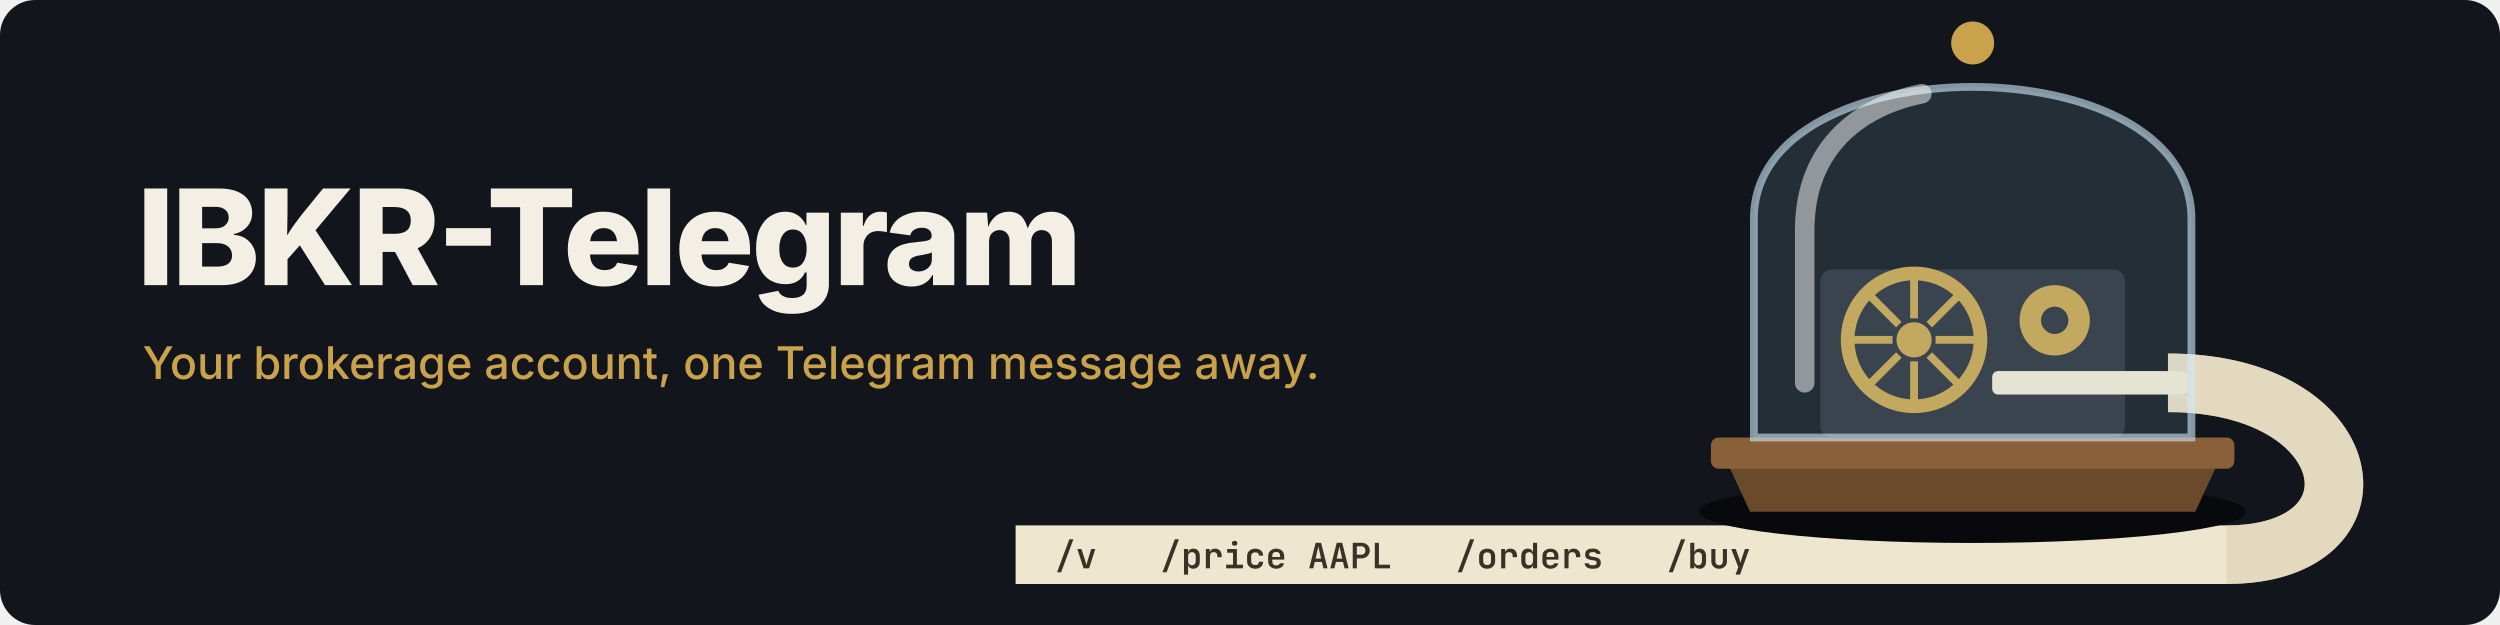
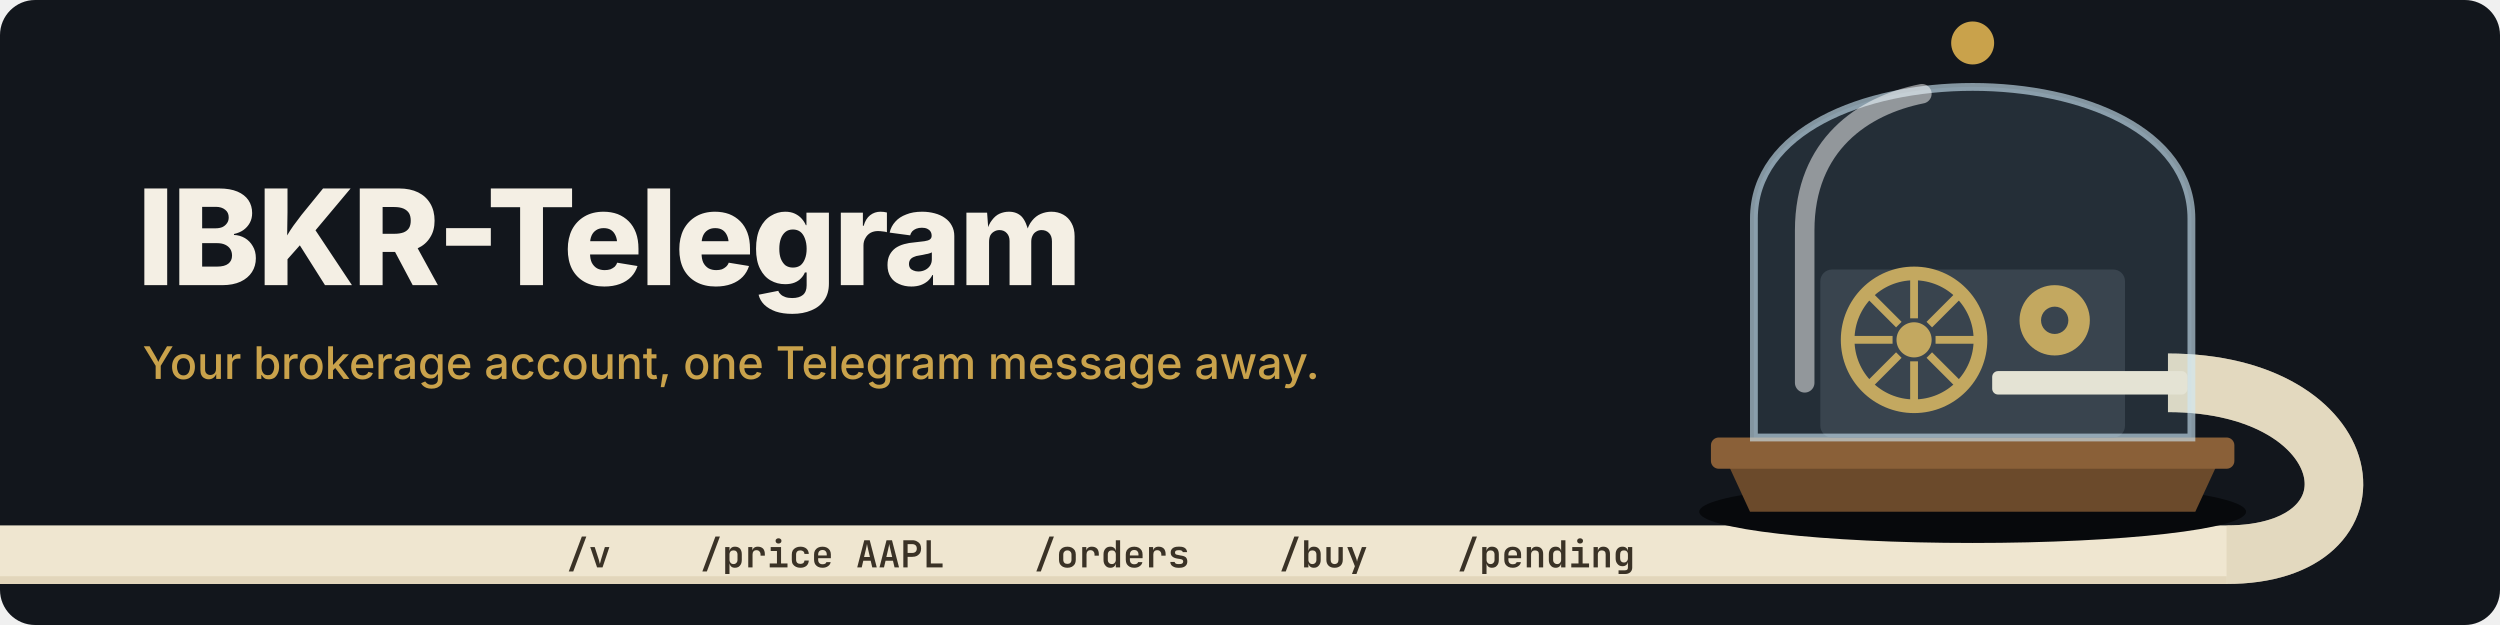
<svg xmlns="http://www.w3.org/2000/svg" viewBox="0 0 1280 320" width="1280" height="320" role="img" aria-label="IBKR-Telegram">
  <defs>
+     <path id="ga" d="M1.2 2.1l6.7-17.9l2.3 0l-6.7 17.9z" />
+     <path id="gb" d="M4.3 0l-3.5-10.4l2.3 0l2.1 6.5q.1 .6 .3 1.2q.2 .6 .2 .9q.1-.3 .3-.9q.1-.6 .3-1.2l2-6.5l2.3 0l-3.5 10.4z" />
+     <path id="gc" d="" />
+     <path id="gd" d="M1.5 3.4l0-13.8l2.2 0l0 1.9l.5 0l-.5 .6q0-1.3 .8-2q.7-.7 2-.7q1.6 0 2.6 1q.9 1.1 .9 2.9l0 2.9q0 1.2-.4 2.1q-.5 .9-1.2 1.4q-.8 .5-1.9 .5q-1.3 0-2-.7q-.8-.8-.8-2l.5 .5l-.5 0l0 2.5l0 2.9zm4.3-5.1q.9 0 1.4-.6q.6-.5 .6-1.6l0-2.7q0-1-.6-1.6q-.5-.5-1.4-.5q-1 0-1.5 .5q-.6 .6-.6 1.6l0 2.7q0 1 .6 1.6q.5 .6 1.5 .6z" />
+     <path id="ge" d="M1.9 0l0-10.4l2.1 0l0 1.9l.5 0l-.7 1.3q0-1.7 .8-2.6q.8-.8 2.2-.8q1.7 0 2.7 1q.9 1 .9 2.9l0 .7l-2.2 0l0-.6q0-1-.6-1.6q-.5-.6-1.5-.6q-1 0-1.5 .6q-.5 .6-.5 1.6l0 6.6z" />
+     <path id="gf" d="M1.5 0l0-2l3.7 0l0-6.4l-3.2 0l0-2l5.3 0l0 8.4l3.3 0l0 2zm4.5-12.2q-.7 0-1.1-.4q-.4-.3-.4-1q0-.6 .4-.9q.4-.4 1.1-.4q.7 0 1.1 .4q.4 .3 .4 .9q0 .7-.4 1q-.4 .4-1.1 .4z" />
+     <path id="gg" d="M5.8 .2q-1.3 0-2.3-.5q-1-.5-1.6-1.4q-.5-.9-.5-2.2l0-2.7q0-1.2 .5-2.1q.6-.9 1.6-1.4q1-.5 2.3-.5q1.9 0 3.1 1q1.1 1 1.2 2.7l-2.2 0q-.1-.9-.6-1.3q-.6-.5-1.5-.5q-1 0-1.6 .5q-.6 .6-.6 1.6l0 2.7q0 1 .6 1.6q.6 .5 1.6 .5q.9 0 1.5-.4q.5-.5 .6-1.3l2.2 0q-.1 1.7-1.2 2.7q-1.2 1-3.1 1z" />
+     <path id="gh" d="M5.7 .2q-1.3 0-2.3-.5q-.9-.5-1.5-1.4q-.5-1-.5-2.2l0-2.7q0-1.2 .5-2.1q.6-.9 1.5-1.4q1-.5 2.3-.5q1.3 0 2.3 .5q.9 .5 1.5 1.4q.5 .9 .5 2.1l0 1.9l-6.5 0l0 .8q0 1.1 .6 1.7q.6 .6 1.6 .6q.9 0 1.4-.3q.5-.3 .6-.8l2.2 0q-.2 1.3-1.4 2.1q-1.1 .8-2.8 .8zm2.2-6.2l0-.6q0-1.1-.6-1.7q-.5-.6-1.6-.6q-1 0-1.6 .6q-.6 .6-.6 1.7l0 .5l4.5 0z" />
+     <path id="gi" d="M.7 0l3.6-13.9l2.8 0l3.6 13.9l-2.3 0l-.8-3.4l-3.8 0l-.8 3.4zm3.5-5.3l3 0l-.9-3.8q-.2-1-.4-1.8q-.1-.8-.2-1.1q-.1 .3-.2 1.1q-.2 .8-.4 1.8z" />
+     <path id="gj" d="M1.5 0l0-13.9l4.6 0q1.4 0 2.4 .6q1 .5 1.6 1.4q.5 1 .5 2.3q0 1.2-.5 2.2q-.6 .9-1.6 1.5q-1 .5-2.4 .5l-2.4 0l0 5.4zm2.2-7.4l2.4 0q1 0 1.7-.6q.6-.6 .6-1.6q0-1.1-.6-1.7q-.7-.6-1.7-.6l-2.4 0z" />
+     <path id="gk" d="M2 0l0-13.9l2.2 0l0 11.9l6 0l0 2z" />
+     <path id="gl" d="M5.7 .2q-1.3 0-2.3-.5q-.9-.5-1.5-1.4q-.5-1-.5-2.2l0-2.6q0-1.3 .5-2.2q.6-.9 1.5-1.4q1-.5 2.3-.5q1.3 0 2.3 .5q.9 .5 1.5 1.4q.5 .9 .5 2.1l0 2.7q0 1.2-.5 2.2q-.6 .9-1.5 1.4q-1 .5-2.3 .5zm0-2q1 0 1.5-.5q.6-.6 .6-1.6l0-2.6q0-1.1-.6-1.6q-.5-.6-1.5-.6q-1 0-1.5 .6q-.6 .5-.6 1.6l0 2.6q0 1 .6 1.6q.5 .5 1.5 .5z" />
+     <path id="gm" d="M4.9 .2q-1.6 0-2.5-1.1q-1-1.1-1-2.9l0-2.9q0-1.8 1-2.9q.9-1 2.5-1q1.3 0 2 .7q.8 .7 .8 2l-.5-.6l.5 0l0-2.4l0-3l2.2 0l0 13.9l-2.2 0l0-2l-.5 0l.5-.5q0 1.3-.8 2q-.7 .7-2 .7zm.8-1.9q.9 0 1.4-.6q.6-.6 .6-1.6l0-2.7q0-1-.6-1.6q-.5-.5-1.4-.5q-1 0-1.5 .5q-.6 .6-.6 1.6l0 2.7q0 1.1 .6 1.6q.5 .6 1.5 .6z" />
+     <path id="gn" d="M5.3 .2q-1.1 0-2-.4q-.9-.4-1.4-1q-.5-.7-.5-1.6l2.2 0q.1 .5 .5 .8q.5 .3 1.2 .3l.8 0q.9 0 1.4-.3q.5-.4 .5-1q0-.6-.4-.9q-.5-.3-1.3-.4l-1.3-.2q-1.7-.3-2.5-1q-.9-.7-.9-2.1q0-1.4 1-2.2q1-.8 2.9-.8l.7 0q1.7 0 2.7 .7q1 .8 1.1 2.1l-2.2 0q-.1-.4-.5-.7q-.4-.3-1.1-.3l-.7 0q-.9 0-1.3 .3q-.4 .3-.4 .9q0 .6 .4 .9q.3 .2 1 .3l1.4 .3q1.8 .2 2.7 .9q.8 .8 .8 2.2q0 1.5-1 2.3q-1 .9-3 .9z" />
+     <path id="go" d="M6.5 .2q-1.3 0-2-.7q-.8-.7-.8-2l.5 .5l-.5 0l0 2l-2.2 0l0-13.9l2.2 0l0 3l0 2.4l.5 0l-.5 .6q0-1.3 .8-2q.7-.7 2-.7q1.6 0 2.5 1q1 1.1 1 2.9l0 2.9q0 1.8-1 2.9q-.9 1.1-2.5 1.1zm-.8-1.9q1 0 1.5-.6q.6-.5 .6-1.6l0-2.7q0-1-.6-1.6q-.5-.5-1.5-.5q-.9 0-1.4 .5q-.6 .6-.6 1.6l0 2.7q0 1 .6 1.6q.5 .6 1.4 .6z" />
+     <path id="gp" d="M5.7 .2q-2 0-3.1-1.1q-1.1-1.1-1.1-3l0-6.5l2.2 0l0 6.5q0 1 .5 1.6q.6 .6 1.5 .6q.9 0 1.5-.6q.5-.6 .5-1.6l0-6.5l2.2 0l0 6.5q0 1.9-1.1 3q-1.2 1.1-3.1 1.1z" />
+     <path id="gq" d="M3.2 3.4l1.5-4l-3.9-9.8l2.4 0l2.1 5.6q.1 .4 .3 .9q.1 .6 .2 1q.1-.4 .2-1q.2-.5 .3-.9l2-5.6l2.3 0l-5.1 13.8z" />
+     <path id="gr" d="M1.5 0l0-10.4l2.2 0l0 1.9l.6 0l-.6 .6q0-1.3 .8-2q.7-.7 2-.7q1.6 0 2.5 1q.9 1 .9 2.7l0 6.9l-2.2 0l0-6.7q0-1-.5-1.5q-.6-.5-1.5-.5q-.9 0-1.4 .5q-.6 .6-.6 1.6l0 6.6z" />
+     <path id="gs" d="M2.9 3.4l0-1.9l3.2 0q.8 0 1.2-.3q.4-.4 .4-1.1l0-1l0-1.9l-.5 0l.5-.5q0 1.3-.8 2q-.7 .7-2 .7q-1.6 0-2.5-1.1q-1-1.1-1-2.9l0-2.1q0-1.8 1-2.9q.9-1 2.5-1q1.3 0 2 .7q.8 .7 .8 1.9l-.5-.5l.5 0l0-1.9l2.2 0l0 10.5q0 1.5-1 2.4q-1 .9-2.8 .9zm2.8-5.9q.9 0 1.4-.6q.6-.6 .6-1.6l0-1.9q0-1-.6-1.6q-.5-.5-1.4-.5q-1 0-1.5 .5q-.5 .6-.5 1.6l0 1.9q0 1 .5 1.6q.5 .6 1.5 .6z" />
    <clipPath id="c">
      <rect width="1280" height="320" rx="18" />
    </clipPath>
  </defs>
  <g clip-path="url(#c)">
    <rect width="1280" height="320" fill="#12161C" />
-     <path d="M1110 196C1210 196 1224 284 1140 284H520" stroke="#EFE6D0" stroke-width="30" fill="none" />
+     <path d="M1110 196C1210 196 1224 284 1140 284H-20" stroke="#EFE6D0" stroke-width="30" fill="none" />
+     <path d="M1140 297H-20" stroke="#D9CCAE" stroke-width="4" stroke-opacity=".6" />
    <path d="M1110 196C1210 196 1224 284 1140 284" stroke="#D9CCAE" stroke-width="30" fill="none" stroke-opacity=".5" />
-     <path fill="#3A3226" d="M541.2 293l6.3-16.9h2.1l-6.3 16.9zm13.6-2l-3.2-9.9h2.1l2 6.2q.2.5.3 1.1q.2.6.2.9q.1-.3.3-.9q.1-.6.3-1.1l1.9-6.2h2.1l-3.2 9.9zm40.4 2l6.3-16.9h2.1l-6.3 16.9zm11 1.2v-13.1h2.1v1.9h.5l-.5.5q0-1.2.7-1.9q.8-.7 2-.7q1.5 0 2.4 1q.9 1 .9 2.8v2.7q0 1.2-.4 2q-.4.9-1.2 1.3q-.7.5-1.7.5q-1.2 0-2-.7q-.7-.7-.7-1.9l.5.5h-.5v2.3v2.8zm4.1-4.8q.9 0 1.4-.6q.5-.5.5-1.5v-2.5q0-1-.5-1.5q-.5-.6-1.4-.6q-.9 0-1.4.6q-.6.5-.6 1.5v2.5q0 1 .6 1.5q.5.6 1.4.6zm7.1 1.6v-9.9h2v1.9h.5l-.7 1.2q0-1.6.8-2.5q.7-.8 2.1-.8q1.6 0 2.5 1q.9 1 .9 2.7v.7h-2.2v-.5q0-1-.5-1.6q-.5-.5-1.4-.5q-.9 0-1.4.5q-.5.6-.5 1.6v6.2zm10.4 0v-1.9h3.5v-6.1h-3v-1.9h5v8h3.1v1.9zm4.3-11.6q-.6 0-1-.3q-.4-.4-.4-.9q0-.6.4-1q.4-.3 1-.3q.7 0 1.1.3q.3.4.3 1q0 .5-.3.9q-.4.3-1.1.3zm10.6 11.8q-1.3 0-2.2-.5q-.9-.5-1.5-1.3q-.5-.9-.5-2.1v-2.5q0-1.2.5-2.1q.6-.8 1.5-1.3q.9-.5 2.2-.5q1.8 0 2.9 1q1.1.9 1.1 2.6h-2.1q0-.9-.5-1.3q-.5-.4-1.4-.4q-1 0-1.5.5q-.6.5-.6 1.5v2.5q0 1 .6 1.5q.5.5 1.5.5q.9 0 1.4-.4q.5-.5.5-1.3h2.1q0 1.7-1.1 2.6q-1.1 1-2.9 1zm10.7 0q-1.2 0-2.1-.5q-1-.5-1.5-1.4q-.5-.8-.5-2v-2.5q0-1.2.5-2.1q.5-.8 1.5-1.3q.9-.5 2.1-.5q1.2 0 2.2.5q.9.5 1.4 1.3q.5.9.5 2.1v1.7h-6.1v.8q0 1.1.5 1.6q.5.6 1.5.6q.8 0 1.3-.3q.5-.3.6-.8h2.1q-.2 1.3-1.3 2q-1.1.8-2.7.8zm2-5.9v-.5q0-1.1-.5-1.7q-.5-.5-1.5-.5q-1 0-1.5.5q-.5.6-.5 1.7v.4h4.2zm14.9 5.7l3.3-13.1h2.8l3.3 13.1h-2.1l-.8-3.3h-3.6l-.8 3.3zm3.3-5h2.8l-.8-3.6q-.2-1-.4-1.7q-.1-.7-.2-1q-.1.3-.2 1q-.1.7-.4 1.6zm7.5 5l3.3-13.1h2.8l3.3 13.1h-2.1l-.8-3.3h-3.6l-.8 3.3zm3.3-5h2.8l-.8-3.6q-.2-1-.4-1.7q-.1-.7-.2-1q-.1.3-.2 1q-.1.7-.4 1.6zm8.2 5v-13.1h4.4q1.3 0 2.2.5q1 .5 1.5 1.3q.6.9.6 2.2q0 1.2-.6 2.1q-.5.9-1.5 1.4q-.9.5-2.2.5h-2.3v5.1zm2.1-7h2.3q1 0 1.5-.6q.6-.6.6-1.5q0-1-.6-1.6q-.5-.6-1.5-.6h-2.3zm9.2 7v-13.1h2.1v11.2h5.7v1.9zm42.5 2l6.3-16.9h2.1l-6.3 16.9zm15-1.8q-1.2 0-2.2-.5q-.9-.5-1.4-1.4q-.5-.8-.5-2v-2.5q0-1.2.5-2.1q.5-.8 1.4-1.3q1-.5 2.2-.5q1.3 0 2.2.5q.9.5 1.4 1.3q.5.9.5 2.1v2.5q0 1.2-.5 2q-.5.9-1.4 1.4q-.9.5-2.2.5zm0-1.9q.9 0 1.5-.5q.5-.5.5-1.5v-2.5q0-1-.5-1.5q-.6-.5-1.5-.5q-.9 0-1.4.5q-.6.5-.6 1.5v2.5q0 1 .6 1.5q.5.5 1.4.5zm7.2 1.7v-9.9h2v1.9h.5l-.7 1.2q0-1.6.8-2.5q.7-.8 2.1-.8q1.6 0 2.5 1q.9 1 .9 2.7v.7h-2.2v-.5q0-1-.5-1.6q-.5-.5-1.4-.5q-.9 0-1.4.5q-.5.6-.5 1.6v6.2zm13.6.2q-1.5 0-2.4-1q-.9-1-.9-2.8v-2.7q0-1.7.9-2.8q.9-1 2.4-1q1.2 0 2 .7q.7.7.7 1.9l-.5-.5h.5v-2.3v-2.8h2.1v13.1h-2.1v-1.9h-.5l.5-.5q0 1.2-.7 1.9q-.8.7-2 .7zm.8-1.8q.8 0 1.3-.6q.6-.5.6-1.5v-2.5q0-1-.6-1.5q-.5-.6-1.3-.6q-1 0-1.5.6q-.5.5-.5 1.5v2.5q0 1 .5 1.5q.5.6 1.5.6zm10.8 1.8q-1.2 0-2.1-.5q-1-.5-1.5-1.4q-.5-.8-.5-2v-2.5q0-1.2.5-2.1q.5-.8 1.5-1.3q.9-.5 2.1-.5q1.2 0 2.2.5q.9.5 1.4 1.3q.5.9.5 2.1v1.7h-6.1v.8q0 1.1.5 1.6q.5.6 1.5.6q.8 0 1.3-.3q.5-.3.6-.8h2.1q-.2 1.3-1.3 2q-1.1.8-2.7.8zm2-5.9v-.5q0-1.1-.5-1.7q-.5-.5-1.5-.5q-1 0-1.5.5q-.5.6-.5 1.7v.4h4.2zm5.2 5.7v-9.9h2v1.9h.5l-.7 1.2q0-1.6.8-2.5q.7-.8 2.1-.8q1.6 0 2.5 1q.9 1 .9 2.7v.7h-2.2v-.5q0-1-.5-1.6q-.5-.5-1.4-.5q-.9 0-1.4.5q-.5.6-.5 1.6v6.2zm14 .2q-1.1 0-1.9-.4q-.8-.3-1.3-1q-.4-.6-.5-1.4h2.1q.1.5.5.7q.4.3 1.1.3h.8q.9 0 1.3-.3q.4-.3.4-.9q0-.6-.3-.9q-.4-.3-1.2-.4l-1.3-.2q-1.6-.2-2.4-.9q-.7-.7-.7-2q0-1.3.9-2.1q.9-.8 2.7-.8h.7q1.5 0 2.5.8q1 .7 1.1 1.9h-2.1q-.1-.4-.5-.7q-.4-.2-1-.2h-.7q-.8 0-1.2.3q-.4.3-.4.8q0 .6.3.8q.4.3 1.1.4l1.3.2q1.7.2 2.5.9q.8.7.8 2q0 1.5-.9 2.3q-1 .8-2.9.8zm39.4 1.8l6.3-16.9h2.1l-6.3 16.9zm15.8-1.8q-1.2 0-2-.7q-.7-.7-.7-1.9l.5.5h-.5v1.9h-2.1v-13.1h2.1v2.8v2.3h.5l-.5.5q0-1.2.7-1.9q.8-.7 2-.7q1.5 0 2.4 1q.9 1.1.9 2.8v2.7q0 1.8-.9 2.8q-.9 1-2.4 1zm-.8-1.8q1 0 1.5-.6q.5-.5.5-1.5v-2.5q0-1-.5-1.5q-.5-.6-1.5-.6q-.8 0-1.3.6q-.6.5-.6 1.5v2.5q0 1 .6 1.5q.5.6 1.3.6zm10.8 1.8q-1.8 0-2.9-1.1q-1.1-1-1.1-2.8v-6.2h2.1v6.2q0 1 .5 1.5q.5.6 1.4.6q.9 0 1.4-.6q.5-.5.5-1.5v-6.2h2.1v6.2q0 1.8-1.1 2.8q-1.1 1.1-2.9 1.1zm8.4 3l1.4-3.8l-3.6-9.3h2.3l1.9 5.3q.1.4.3 1q.1.5.2.8q.1-.3.2-.8q.2-.6.3-1l1.8-5.3h2.2l-4.7 13.1z" />
+     <g fill="#3A3226">
+       <use href="#ga" x="290" y="290.5" />
+       <use href="#gb" x="301.4" y="290.5" />
+       <use href="#ga" x="358.4" y="290.5" />
+       <use href="#gd" x="369.8" y="290.5" />
+       <use href="#ge" x="381.2" y="290.5" />
+       <use href="#gf" x="392.6" y="290.5" />
+       <use href="#gg" x="404" y="290.5" />
+       <use href="#gh" x="415.4" y="290.5" />
+       <use href="#gi" x="438.2" y="290.5" />
+       <use href="#gi" x="449.6" y="290.5" />
+       <use href="#gj" x="461" y="290.5" />
+       <use href="#gk" x="472.4" y="290.5" />
+       <use href="#ga" x="529.4" y="290.5" />
+       <use href="#gl" x="540.8" y="290.5" />
+       <use href="#ge" x="552.2" y="290.5" />
+       <use href="#gm" x="563.6" y="290.5" />
+       <use href="#gh" x="575" y="290.5" />
+       <use href="#ge" x="586.4" y="290.5" />
+       <use href="#gn" x="597.8" y="290.5" />
+       <use href="#ga" x="654.8" y="290.5" />
+       <use href="#go" x="666.2" y="290.5" />
+       <use href="#gp" x="677.6" y="290.5" />
+       <use href="#gq" x="689" y="290.5" />
+       <use href="#ga" x="746" y="290.5" />
+       <use href="#gd" x="757.4" y="290.5" />
+       <use href="#gh" x="768.8" y="290.5" />
+       <use href="#gr" x="780.2" y="290.5" />
+       <use href="#gm" x="791.6" y="290.5" />
+       <use href="#gf" x="803" y="290.5" />
+       <use href="#gr" x="814.4" y="290.5" />
+       <use href="#gs" x="825.8" y="290.5" />
+     </g>
    <ellipse cx="1010" cy="262" rx="140" ry="16" fill="#07090C" />
    <path d="M884 236H1136L1124 262H896Z" fill="#6B4A2B" />
    <rect x="876" y="224" width="268" height="16" rx="4" fill="#8A6038" />
    <rect x="932" y="138" width="156" height="86" rx="6" fill="#2A2F36" />
    <circle cx="980" cy="174" r="34" fill="none" stroke="#C9A24B" stroke-width="7" />
    <path d="M991 174L1014 174" stroke="#C9A24B" stroke-width="4" />
    <path d="M987.8 181.8L1004 198" stroke="#C9A24B" stroke-width="4" />
    <path d="M980 185L980 208" stroke="#C9A24B" stroke-width="4" />
    <path d="M972.2 181.8L956 198" stroke="#C9A24B" stroke-width="4" />
    <path d="M969 174L946 174" stroke="#C9A24B" stroke-width="4" />
    <path d="M972.2 166.2L956 150" stroke="#C9A24B" stroke-width="4" />
    <path d="M980 163L980 140" stroke="#C9A24B" stroke-width="4" />
    <path d="M987.8 166.2L1004 150" stroke="#C9A24B" stroke-width="4" />
    <circle cx="980" cy="174" r="9" fill="#C9A24B" />
    <circle cx="1052" cy="164" r="18" fill="#C9A24B" />
    <circle cx="1052" cy="164" r="7" fill="#2A2F36" />
    <rect x="1020" y="190" width="100" height="12" rx="3" fill="#EFE6D0" />
    <path d="M898 224V112C898 22 1122 22 1122 112V224Z" fill="#9FD3F0" fill-opacity=".13" stroke="#CFE9F8" stroke-opacity=".6" stroke-width="4" />
    <path d="M924 196V118C924 74 954 54 984 48" stroke="#fff" stroke-opacity=".5" stroke-width="10" fill="none" stroke-linecap="round" />
    <circle cx="1010" cy="22" r="11" fill="#C9A24B" />
    <path fill="#F4EFE4" d="M85.6 96.5v49.5h-11.7v-49.5zm6.2 49.5v-49.5h20.5q5.5 0 9.3 1.6q3.7 1.6 5.6 4.4q1.9 2.8 1.9 6.6q0 2.8-1.2 5q-1.2 2.2-3.3 3.7q-2 1.4-4.8 2v.5q3 .1 5.6 1.6q2.5 1.5 4 4.1q1.6 2.6 1.6 6.2q0 4-2 7.1q-2 3.1-5.8 4.9q-3.9 1.8-9.4 1.8zm11.7-9.5h7.6q3.9 0 5.8-1.5q1.9-1.5 1.9-4.1q0-2-.9-3.4q-.9-1.4-2.6-2.2q-1.7-.8-4-.8h-7.8zm0-19.6h6.8q2 0 3.5-.6q1.5-.7 2.4-2q.9-1.2.9-3q0-2.5-1.8-3.9q-1.8-1.5-4.8-1.5h-7zm40.8 19.1v-10.2q1.4-3 2.8-5.4q1.4-2.4 3.1-4.8q1.8-2.5 4.2-5.6l11-13.5h14.1l-20.8 24.8l-1-.4zm-8.8 10v-49.5h11.7v12.2l-.2 13.3l.2 5.8v18.2zm30.9 0l-13.4-21.2l7.4-8.6l19.8 29.8zm17.8 0v-49.5h20.2q5.6 0 9.7 2q4 2 6.2 5.7q2.2 3.7 2.2 8.8q0 5.1-2.3 8.6q-2.2 3.6-6.3 5.5q-4.1 1.9-9.8 1.9h-12.9v-9.3h10.8q2.7 0 4.6-.7q1.8-.7 2.8-2.2q.9-1.5.9-3.8q0-2.4-.9-3.9q-1-1.5-2.8-2.3q-1.9-.8-4.7-.8h-6v40zm27.1 0l-12-22.6h12.5l12.4 22.6zm40-29.2v9h-22.9v-9zm0-10.7v-9.6h41.6v9.6h-14.9v39.9h-11.7v-39.9zm58.1 40.6q-5.8 0-10-2.3q-4.2-2.3-6.5-6.6q-2.2-4.3-2.2-10.2q0-5.7 2.2-10.1q2.3-4.3 6.4-6.7q4.1-2.4 9.7-2.4q3.9 0 7.2 1.2q3.3 1.3 5.7 3.7q2.4 2.4 3.7 5.9q1.3 3.5 1.3 8.2v2.9h-32.1v-6.8h26.6l-5.4 1.6q0-2.6-.8-4.4q-.8-1.9-2.3-2.9q-1.5-1-3.8-1q-2.3 0-3.8 1q-1.6 1-2.4 2.8q-.8 1.8-.8 4.3v4.8q0 2.9.9 4.8q1 1.9 2.7 2.9q1.7.9 3.9.9q1.6 0 2.9-.4q1.2-.5 2.2-1.3q.9-.9 1.3-2.1l10.4 1.7q-1 3.2-3.2 5.5q-2.3 2.4-5.8 3.7q-3.5 1.3-8 1.3zm33.7-50.2v49.5h-11.6v-49.5zm23.4 50.2q-5.8 0-10-2.3q-4.2-2.3-6.5-6.6q-2.2-4.3-2.2-10.2q0-5.7 2.2-10.1q2.3-4.3 6.4-6.7q4.1-2.4 9.7-2.4q3.9 0 7.2 1.2q3.3 1.3 5.7 3.7q2.4 2.4 3.7 5.9q1.3 3.5 1.3 8.2v2.9h-32.1v-6.8h26.6l-5.4 1.6q0-2.6-.8-4.4q-.8-1.9-2.3-2.9q-1.5-1-3.8-1q-2.3 0-3.8 1q-1.6 1-2.4 2.8q-.8 1.8-.8 4.3v4.8q0 2.9.9 4.8q1 1.9 2.7 2.9q1.7.9 3.9.9q1.6 0 2.9-.4q1.2-.5 2.1-1.3q1-.9 1.4-2.1l10.4 1.7q-1 3.2-3.2 5.5q-2.3 2.4-5.8 3.7q-3.5 1.3-8 1.3zm39.2 14q-4.9 0-8.5-1.2q-3.6-1.3-5.9-3.5q-2.2-2.2-2.9-5.1l10.1-2q.3 1 1.2 1.8q.9.9 2.4 1.4q1.4.5 3.5.5q3.6 0 5.5-1.6q1.9-1.6 1.9-4.9v-6.6h-.9q-.7 1.7-2 3q-1.3 1.4-3.3 2.2q-2 .8-4.8.8q-4.1 0-7.4-1.9q-3.4-1.9-5.4-5.9q-2.1-4-2.1-10.3q0-6.5 2.1-10.7q2.1-4.2 5.5-6.2q3.4-2.1 7.3-2.1q2.9 0 5 1q2.1 1 3.5 2.6q1.4 1.6 2.1 3.3h.3v-6.4h11.5v36.3q0 5.1-2.4 8.5q-2.4 3.5-6.6 5.2q-4.2 1.8-9.7 1.8zm.3-23.7q2.2 0 3.8-1.1q1.5-1.2 2.3-3.3q.9-2.2.9-5.2q0-3-.9-5.3q-.8-2.2-2.3-3.4q-1.6-1.2-3.8-1.2q-2.3 0-3.8 1.2q-1.6 1.3-2.4 3.5q-.8 2.2-.8 5.2q0 3 .8 5.1q.9 2.2 2.4 3.4q1.6 1.1 3.8 1.1zm24.5 9v-37.1h11.3v6.7h.4q1-3.6 3.3-5.4q2.3-1.8 5.3-1.8q.9 0 1.7.1q.9.1 1.6.3v10.1q-.8-.3-2.1-.4q-1.4-.2-2.5-.2q-2.1 0-3.8.9q-1.7 1-2.6 2.7q-1 1.6-1 3.8v20.3zm36.1.7q-3.5 0-6.3-1.3q-2.8-1.2-4.3-3.6q-1.6-2.4-1.6-6.1q0-3.1 1.1-5.2q1.1-2.1 3-3.5q1.9-1.3 4.4-2q2.5-.7 5.3-.9q3.2-.3 5.1-.6q2-.3 2.8-.9q.9-.7.9-1.8v-.1q0-1.3-.6-2.2q-.6-.9-1.7-1.4q-1.1-.5-2.7-.5q-1.6 0-2.9.5q-1.2.5-2 1.3q-.8.9-1.1 2.1l-10.5-1.4q.7-3.2 2.9-5.6q2.1-2.4 5.6-3.7q3.4-1.4 8.1-1.4q3.4 0 6.4.8q3.1.8 5.3 2.4q2.3 1.6 3.5 3.9q1.3 2.3 1.3 5.3v25.2h-10.9v-5.2h-.3q-1 1.9-2.5 3.2q-1.6 1.3-3.6 2q-2.1.7-4.7.7zm3.6-7.7q1.9 0 3.5-.8q1.6-.8 2.5-2.2q.9-1.4.9-3.2v-3.6q-.5.3-1.2.5q-.8.3-1.7.4q-.9.2-1.8.4q-.9.1-1.7.3q-1.7.2-2.9.8q-1.2.5-1.8 1.4q-.6.9-.6 2.2q0 1.2.6 2.1q.6.8 1.7 1.2q1.1.5 2.5.5zm24.6 7v-37.1h10.6l.7 9.6h-.8q.8-3.6 2.6-5.8q1.7-2.3 3.9-3.3q2.3-1 4.8-1q4 0 6.5 2.5q2.4 2.6 3.7 8.4h-1.3q.9-3.9 2.9-6.3q1.9-2.4 4.5-3.5q2.6-1.1 5.4-1.1q3.4 0 6.1 1.5q2.7 1.5 4.2 4.3q1.6 2.8 1.6 6.8v25h-11.6v-22.4q0-2.8-1.5-4.3q-1.5-1.5-3.8-1.5q-1.6 0-2.8.8q-1.2.7-1.8 2q-.7 1.3-.7 3.1v22.3h-11.1v-22.6q0-2.5-1.4-4q-1.4-1.6-3.8-1.6q-1.5 0-2.8.8q-1.2.7-1.9 2q-.6 1.4-.6 3.3v22.1z" />
    <path fill="#C9A24B" d="M79.7 194v-6.7l-6.1-10h3l3.1 5.3q.5.9.9 1.7q.4.8.9 2h-.9q.5-1.2.9-2q.4-.9.9-1.7l3.1-5.3h2.9l-6.1 10v6.7zm14.2.3q-1.7 0-3-.8q-1.4-.9-2.1-2.3q-.7-1.5-.7-3.4q0-2 .7-3.4q.7-1.5 2.1-2.3q1.3-.8 3-.8q1.8 0 3.1.8q1.4.8 2.1 2.3q.7 1.4.7 3.4q0 1.9-.7 3.4q-.7 1.4-2.1 2.3q-1.3.8-3.1.8zm0-2.1q1.2 0 1.9-.6q.8-.6 1.1-1.6q.4-1 .4-2.2q0-1.2-.4-2.2q-.3-1-1.1-1.6q-.7-.6-1.9-.6q-1.1 0-1.8.6q-.8.6-1.1 1.6q-.4 1-.4 2.2q0 1.2.4 2.2q.3 1 1.1 1.6q.7.6 1.8.6zm12.9 2q-1.2 0-2.2-.6q-1-.5-1.5-1.6q-.5-1-.5-2.6v-8h2.4v7.7q0 1.4.7 2.1q.8.8 2 .8q.8 0 1.5-.4q.6-.3 1-1q.4-.7.4-1.7v-7.5h2.5v12.6h-2.4v-3.1h.2q-.5 1.7-1.6 2.5q-1 .8-2.5.8zm9.6-.2v-12.6h2.4v2.1h.1q.4-1.1 1.2-1.6q.9-.6 2-.6q.2 0 .5 0q.3 0 .5 0v2.4q-.1-.1-.5-.1q-.4 0-.8 0q-.8 0-1.5.3q-.7.4-1.1 1q-.3.6-.3 1.5v7.6zm21.3.2q-1.2 0-1.9-.3q-.7-.4-1.1-.9q-.4-.6-.7-1h-.2v2h-2.4v-16.7h2.5v6.2h.1q.3-.4.6-.9q.4-.5 1.2-.9q.7-.4 1.8-.4q1.6 0 2.7.8q1.2.7 1.9 2.2q.7 1.4.7 3.5q0 2-.7 3.4q-.7 1.5-1.8 2.3q-1.2.7-2.7.7zm-.6-2.1q1.1 0 1.8-.5q.7-.6 1.1-1.6q.4-1 .4-2.3q0-1.2-.4-2.2q-.4-1-1.1-1.5q-.7-.6-1.8-.6q-1.1 0-1.8.5q-.7.6-1.1 1.6q-.3.9-.3 2.2q0 1.3.3 2.3q.4 1 1.1 1.6q.8.5 1.8.5zm8.5 1.9v-12.6h2.4v2.1h.2q.3-1.1 1.2-1.6q.8-.6 1.9-.6q.3 0 .6 0q.3 0 .5 0v2.4q-.1-.1-.5-.1q-.4 0-.8 0q-.9 0-1.5.3q-.7.4-1.1 1q-.4.6-.4 1.5v7.6zm13.8.3q-1.8 0-3.1-.8q-1.3-.9-2.1-2.3q-.7-1.5-.7-3.4q0-2 .7-3.4q.8-1.5 2.1-2.3q1.3-.8 3.1-.8q1.8 0 3.1.8q1.3.8 2 2.3q.7 1.4.7 3.4q0 1.9-.7 3.4q-.7 1.4-2 2.3q-1.3.8-3.1.8zm0-2.1q1.1 0 1.9-.6q.7-.6 1.1-1.6q.3-1 .3-2.2q0-1.2-.3-2.2q-.4-1-1.1-1.6q-.8-.6-1.9-.6q-1.2 0-1.9.6q-.7.6-1.1 1.6q-.4 1-.4 2.2q0 1.2.4 2.2q.4 1 1.1 1.6q.7.6 1.9.6zm10.9-2.4v-3.1h.4l4.9-5.3h3l-5.7 6.1h-.4zm-2.3 4.2v-16.7h2.5v16.7zm7.9 0l-4.5-5.9l1.7-1.8l5.8 7.7zm9.8.3q-1.8 0-3.2-.8q-1.3-.8-2-2.3q-.7-1.4-.7-3.4q0-1.9.7-3.4q.7-1.5 2-2.3q1.3-.8 3-.8q1.1 0 2.1.3q1 .4 1.8 1.1q.8.8 1.3 2q.4 1.2.4 2.9v.9h-10v-1.9h8.8l-1.2.6q0-1.1-.3-2q-.4-.9-1.1-1.4q-.7-.5-1.8-.5q-1 0-1.8.5q-.7.5-1.1 1.4q-.4.8-.4 1.8v1.2q0 1.3.5 2.2q.4.9 1.2 1.4q.8.4 1.9.4q.7 0 1.2-.2q.6-.2 1-.6q.4-.4.6-1l2.3.6q-.3 1-1 1.7q-.7.7-1.7 1.1q-1.1.5-2.5.5zm8.1-.3v-12.6h2.4v2.1h.2q.3-1.1 1.2-1.6q.8-.6 1.9-.6q.3 0 .6 0q.3 0 .5 0v2.4q-.1-.1-.5-.1q-.4 0-.8 0q-.9 0-1.5.3q-.7.4-1.1 1q-.4.6-.4 1.5v7.6zm12.3.3q-1.1 0-2.1-.5q-1-.4-1.5-1.3q-.6-.8-.6-2.1q0-1 .4-1.7q.4-.7 1.1-1.1q.7-.4 1.6-.6q.8-.2 1.7-.3q1.1-.1 1.8-.2q.7-.1 1.1-.3q.3-.2.3-.6v-.1q0-.7-.3-1.2q-.2-.5-.8-.7q-.5-.3-1.3-.3q-.8 0-1.4.3q-.6.2-1 .6q-.3.4-.5.8l-2.3-.6q.4-1.1 1.2-1.8q.8-.7 1.8-1q1-.3 2.2-.3q.7 0 1.6.2q.8.1 1.6.6q.7.5 1.2 1.3q.5.9.5 2.3v8.3h-2.4v-1.7h-.1q-.3.5-.8.9q-.5.5-1.2.8q-.7.3-1.8.3zm.6-2q1 0 1.7-.4q.7-.4 1.1-1q.4-.7.4-1.4v-1.6q-.1.1-.5.2q-.4.1-.9.2q-.4.1-.9.1q-.4.1-.7.1q-.7.1-1.3.3q-.6.2-.9.6q-.4.4-.4 1.1q0 .6.3 1q.3.4.9.6q.5.2 1.2.2zm14.2 6.7q-1.4 0-2.5-.4q-1-.4-1.7-1q-.7-.6-1.1-1.4l2.1-.9q.2.3.6.7q.4.4 1 .7q.6.3 1.6.3q1.5 0 2.4-.7q.9-.7.9-2.1v-2.5h-.3q-.2.4-.6.9q-.4.5-1.1.9q-.7.3-1.8.3q-1.5 0-2.7-.7q-1.2-.7-1.9-2.1q-.7-1.3-.7-3.3q0-2 .7-3.5q.7-1.4 1.9-2.1q1.2-.8 2.7-.8q1.1 0 1.9.4q.7.4 1.1.9q.4.5.6.9h.2v-2.1h2.4v12.8q0 1.6-.7 2.7q-.8 1-2.1 1.6q-1.2.5-2.9.5zm0-7.2q1.1 0 1.8-.5q.7-.5 1.1-1.4q.4-1 .4-2.3q0-1.2-.4-2.2q-.4-.9-1.1-1.5q-.7-.5-1.8-.5q-1.1 0-1.8.6q-.7.5-1.1 1.5q-.4.9-.4 2.1q0 1.3.4 2.2q.4.9 1.1 1.4q.7.6 1.8.6zm14.5 2.5q-1.9 0-3.2-.8q-1.4-.8-2.1-2.3q-.7-1.4-.7-3.4q0-1.9.7-3.4q.7-1.5 2-2.3q1.3-.8 3-.8q1.1 0 2.1.3q1 .4 1.8 1.1q.8.8 1.3 2q.5 1.2.5 2.9v.9h-10.1v-1.9h8.8l-1.2.6q0-1.1-.3-2q-.4-.9-1.1-1.4q-.7-.5-1.7-.5q-1.1 0-1.8.5q-.8.5-1.2 1.4q-.4.8-.4 1.8v1.2q0 1.3.5 2.2q.4.9 1.2 1.4q.8.4 1.9.4q.7 0 1.2-.2q.6-.2 1-.6q.4-.4.6-1l2.4.6q-.3 1-1.1 1.7q-.7.7-1.7 1.1q-1.1.5-2.4.5zm17.7 0q-1.2 0-2.2-.5q-.9-.4-1.5-1.3q-.5-.8-.5-2.1q0-1 .4-1.7q.4-.7 1.1-1.1q.7-.4 1.5-.6q.9-.2 1.8-.3q1.1-.1 1.8-.2q.7-.1 1-.3q.4-.2.4-.6v-.1q0-.7-.3-1.2q-.3-.5-.8-.7q-.6-.3-1.4-.3q-.8 0-1.4.3q-.5.2-.9.6q-.4.4-.6.8l-2.3-.6q.4-1.1 1.2-1.8q.8-.7 1.9-1q1-.3 2.1-.3q.8 0 1.6.2q.9.1 1.6.6q.8.5 1.3 1.3q.4.9.4 2.3v8.3h-2.4v-1.7h-.1q-.2.5-.7.9q-.5.5-1.2.8q-.8.3-1.8.3zm.5-2q1.1 0 1.8-.4q.7-.4 1.1-1q.4-.7.4-1.4v-1.6q-.2.1-.5.2q-.4.1-.9.2q-.5.1-.9.1q-.5.1-.8.1q-.7.1-1.3.3q-.5.2-.9.6q-.3.4-.3 1.1q0 .6.3 1q.3.4.8.6q.6.2 1.2.2zm14.3 2q-1.7 0-3.1-.8q-1.3-.9-2-2.3q-.7-1.5-.7-3.4q0-2 .7-3.4q.7-1.5 2-2.3q1.4-.8 3.1-.8q1 0 1.9.2q.8.3 1.5.8q.7.4 1.2 1.1q.4.7.7 1.6l-2.4.6q-.1-.5-.3-.9q-.3-.4-.7-.7q-.3-.3-.8-.5q-.5-.1-1.1-.1q-1.1 0-1.8.6q-.8.6-1.2 1.6q-.3 1-.3 2.2q0 1.2.3 2.2q.4 1 1.2 1.6q.7.6 1.8.6q.6 0 1.1-.2q.5-.2.9-.5q.3-.3.6-.7q.3-.4.4-.9l2.3.6q-.2.9-.7 1.6q-.5.7-1.2 1.1q-.7.5-1.5.8q-.9.3-1.9.3zm13.3 0q-1.8 0-3.1-.8q-1.3-.9-2-2.3q-.8-1.5-.8-3.4q0-2 .8-3.4q.7-1.5 2-2.3q1.3-.8 3.1-.8q1 0 1.8.2q.9.3 1.6.8q.7.4 1.1 1.1q.5.7.8 1.6l-2.4.6q-.1-.5-.4-.9q-.2-.4-.6-.7q-.4-.3-.8-.5q-.5-.1-1.1-.1q-1.1 0-1.9.6q-.7.6-1.1 1.6q-.3 1-.3 2.2q0 1.2.3 2.2q.4 1 1.1 1.6q.8.6 1.9.6q.6 0 1.1-.2q.5-.2.8-.5q.4-.3.7-.7q.2-.4.4-.9l2.3.6q-.2.9-.7 1.6q-.5.7-1.2 1.1q-.7.5-1.5.8q-.9.3-1.9.3zm13.3 0q-1.8 0-3.1-.8q-1.3-.9-2.1-2.3q-.7-1.5-.7-3.4q0-2 .7-3.4q.8-1.5 2.1-2.3q1.3-.8 3.1-.8q1.8 0 3.1.8q1.3.8 2 2.3q.7 1.4.7 3.4q0 1.9-.7 3.4q-.7 1.4-2 2.3q-1.3.8-3.1.8zm0-2.1q1.1 0 1.9-.6q.7-.6 1.1-1.6q.3-1 .3-2.2q0-1.2-.3-2.2q-.4-1-1.1-1.6q-.8-.6-1.9-.6q-1.2 0-1.9.6q-.7.6-1.1 1.6q-.4 1-.4 2.2q0 1.2.4 2.2q.4 1 1.1 1.6q.7.6 1.9.6zm12.9 2q-1.3 0-2.3-.6q-.9-.5-1.5-1.6q-.5-1-.5-2.6v-8h2.5v7.7q0 1.4.7 2.1q.7.8 1.9.8q.9 0 1.5-.4q.7-.3 1-1q.4-.7.4-1.7v-7.5h2.5v12.6h-2.4v-3.1h.3q-.6 1.7-1.6 2.5q-1.1.8-2.5.8zm12-7.6v7.4h-2.5v-12.6h2.4v3.1h-.2q.5-1.7 1.5-2.4q1.1-.8 2.6-.8q1.2 0 2.2.5q1 .6 1.5 1.6q.5 1.1.5 2.6v8h-2.4v-7.7q0-1.3-.7-2.1q-.7-.8-2-.8q-.8 0-1.5.4q-.6.4-1 1.1q-.4.7-.4 1.7zm16.7-5.2v2.1h-6.8v-2.1zm-4.9-2.9h2.4v12.1q0 .8.3 1.1q.4.4 1.1.4q.2 0 .5-.1q.3 0 .5-.1l.5 2q-.4.1-.9.2q-.4.1-.8.1q-1.8 0-2.7-.9q-.9-.9-.9-2.5zm7.1 19.7l1-6.6h2.7l-1.9 6.6zm18.4-3.9q-1.7 0-3-.8q-1.4-.9-2.1-2.3q-.7-1.5-.7-3.4q0-2 .7-3.4q.7-1.5 2.1-2.3q1.3-.8 3-.8q1.8 0 3.1.8q1.4.8 2.1 2.3q.7 1.4.7 3.4q0 1.9-.7 3.4q-.7 1.4-2.1 2.3q-1.3.8-3.1.8zm0-2.1q1.2 0 1.9-.6q.8-.6 1.1-1.6q.4-1 .4-2.2q0-1.2-.4-2.2q-.3-1-1.1-1.6q-.7-.6-1.9-.6q-1.1 0-1.8.6q-.8.6-1.1 1.6q-.4 1-.4 2.2q0 1.2.4 2.2q.3 1 1.1 1.6q.7.6 1.8.6zm11.1-5.6v7.4h-2.4v-12.6h2.3v3.1h-.2q.5-1.7 1.6-2.4q1-.8 2.5-.8q1.3 0 2.2.5q1 .6 1.5 1.6q.6 1.1.6 2.6v8h-2.5v-7.7q0-1.3-.7-2.1q-.7-.8-2-.8q-.8 0-1.5.4q-.6.4-1 1.1q-.4.7-.4 1.7zm16.8 7.7q-1.9 0-3.2-.8q-1.3-.8-2.1-2.3q-.7-1.4-.7-3.4q0-1.9.7-3.4q.7-1.5 2-2.3q1.3-.8 3.1-.8q1.1 0 2.1.3q1 .4 1.8 1.1q.8.8 1.2 2q.5 1.2.5 2.9v.9h-10v-1.9h8.7l-1.1.6q0-1.1-.4-2q-.3-.9-1.1-1.4q-.7-.5-1.7-.5q-1.1 0-1.8.5q-.7.5-1.1 1.4q-.4.8-.4 1.8v1.2q0 1.3.4 2.2q.5.9 1.3 1.4q.8.4 1.8.4q.7 0 1.3-.2q.5-.2 1-.6q.4-.4.6-1l2.3.6q-.3 1-1 1.7q-.7.7-1.8 1.1q-1.1.5-2.4.5zm13.6-14.8v-2.2h13v2.2h-5.2v14.5h-2.6v-14.5zm19.3 14.8q-1.9 0-3.2-.8q-1.4-.8-2.1-2.3q-.7-1.4-.7-3.4q0-1.9.7-3.4q.7-1.5 2-2.3q1.3-.8 3-.8q1.1 0 2.1.3q1 .4 1.8 1.1q.8.8 1.3 2q.5 1.2.5 2.9v.9h-10.1v-1.9h8.8l-1.2.6q0-1.1-.3-2q-.4-.9-1.1-1.4q-.7-.5-1.7-.5q-1.1 0-1.8.5q-.8.5-1.2 1.4q-.4.8-.4 1.8v1.2q0 1.3.5 2.2q.4.9 1.2 1.4q.8.4 1.9.4q.7 0 1.2-.2q.6-.2 1-.6q.4-.4.6-1l2.4.6q-.3 1-1.1 1.7q-.7.7-1.7 1.1q-1.1.5-2.4.5zm10.5-17v16.7h-2.4v-16.7zm8.8 17q-1.9 0-3.2-.8q-1.4-.8-2.1-2.3q-.7-1.4-.7-3.4q0-1.9.7-3.4q.7-1.5 2-2.3q1.3-.8 3.1-.8q1 0 2 .3q1 .4 1.8 1.1q.8.8 1.3 2q.5 1.2.5 2.9v.9h-10.1v-1.9h8.8l-1.2.6q0-1.1-.3-2q-.4-.9-1.1-1.4q-.7-.5-1.7-.5q-1.1 0-1.8.5q-.8.5-1.2 1.4q-.4.8-.4 1.8v1.2q0 1.3.5 2.2q.4.9 1.2 1.4q.8.4 1.9.4q.7 0 1.2-.2q.6-.2 1-.6q.4-.4.6-1l2.4.6q-.3 1-1 1.7q-.8.7-1.8 1.1q-1.1.5-2.4.5zm13.3 4.7q-1.4 0-2.5-.4q-1.1-.4-1.8-1q-.7-.6-1-1.4l2-.9q.3.3.7.7q.3.4 1 .7q.6.3 1.6.3q1.4 0 2.3-.7q.9-.7.9-2.1v-2.5h-.2q-.2.4-.6.9q-.4.5-1.1.9q-.7.3-1.9.3q-1.5 0-2.6-.7q-1.2-.7-1.9-2.1q-.7-1.3-.7-3.3q0-2 .7-3.5q.7-1.4 1.9-2.1q1.1-.8 2.7-.8q1.1 0 1.8.4q.8.4 1.2.9q.4.5.6.9h.2v-2.1h2.4v12.8q0 1.6-.8 2.7q-.7 1-2 1.6q-1.3.5-2.9.5zm0-7.2q1 0 1.8-.5q.7-.5 1.1-1.4q.3-1 .3-2.3q0-1.2-.3-2.2q-.4-.9-1.1-1.5q-.7-.5-1.8-.5q-1.1 0-1.8.6q-.8.5-1.1 1.5q-.4.9-.4 2.1q0 1.3.4 2.2q.4.9 1.1 1.4q.7.6 1.8.6zm9 2.2v-12.6h2.4v2.1h.1q.4-1.1 1.3-1.6q.8-.6 1.9-.6q.3 0 .6 0q.3 0 .5 0v2.4q-.2-.1-.6-.1q-.3 0-.7 0q-.9 0-1.6.3q-.6.4-1 1q-.4.6-.4 1.5v7.6zm12.3.3q-1.2 0-2.1-.5q-1-.4-1.6-1.3q-.5-.8-.5-2.1q0-1 .4-1.7q.4-.7 1.1-1.1q.7-.4 1.6-.6q.8-.2 1.7-.3q1.1-.1 1.8-.2q.7-.1 1-.3q.4-.2.4-.6v-.1q0-.7-.3-1.2q-.3-.5-.8-.7q-.5-.3-1.3-.3q-.8 0-1.4.3q-.6.2-1 .6q-.4.4-.5.8l-2.4-.6q.5-1.1 1.3-1.8q.8-.7 1.8-1q1-.3 2.1-.3q.8 0 1.6.2q.9.1 1.6.6q.8.5 1.3 1.3q.4.9.4 2.3v8.3h-2.3v-1.7h-.2q-.2.5-.7.9q-.5.5-1.2.8q-.8.3-1.8.3zm.6-2q1 0 1.7-.4q.7-.4 1.1-1q.4-.7.4-1.4v-1.6q-.2.1-.5.2q-.4.1-.9.2q-.5.1-.9.1q-.5.1-.8.1q-.7.1-1.2.3q-.6.2-1 .6q-.3.4-.3 1.1q0 .6.3 1q.3.4.9.6q.5.2 1.2.2zm9 1.7v-12.6h2.3l.1 3h-.2q.3-1.1.8-1.8q.6-.7 1.3-1q.8-.4 1.6-.4q1.4 0 2.2.9q.9.8 1.2 2.3h-.4q.3-1 .9-1.7q.6-.7 1.5-1.1q.8-.4 1.8-.4q1.1 0 2 .5q.9.5 1.4 1.4q.6 1 .6 2.4v8.5h-2.5v-8.2q0-1.3-.7-1.8q-.7-.6-1.7-.6q-.7 0-1.3.3q-.6.4-.9.9q-.3.6-.3 1.4v8h-2.4v-8.4q0-1-.6-1.6q-.7-.6-1.7-.6q-.7 0-1.3.3q-.6.3-.9 1q-.4.6-.4 1.5v7.8zm26.5 0v-12.6h2.4v3h-.1q.2-1.1.8-1.8q.5-.7 1.3-1q.8-.4 1.6-.4q1.3 0 2.2.9q.8.8 1.1 2.3h-.3q.2-1 .9-1.7q.6-.7 1.4-1.1q.9-.4 1.9-.4q1.1 0 2 .5q.9.5 1.4 1.4q.5 1 .5 2.4v8.5h-2.4v-8.2q0-1.3-.7-1.8q-.7-.6-1.7-.6q-.8 0-1.3.3q-.6.4-.9.9q-.3.6-.3 1.4v8h-2.4v-8.4q0-1-.7-1.6q-.6-.6-1.6-.6q-.7 0-1.3.3q-.6.3-.9 1q-.4.6-.4 1.5v7.8zm25.9.3q-1.9 0-3.2-.8q-1.4-.8-2.1-2.3q-.7-1.4-.7-3.4q0-1.9.7-3.4q.7-1.5 2-2.3q1.3-.8 3.1-.8q1 0 2 .3q1 .4 1.8 1.1q.8.8 1.3 2q.5 1.2.5 2.9v.9h-10v-1.9h8.7l-1.2.6q0-1.1-.3-2q-.4-.9-1.1-1.4q-.7-.5-1.7-.5q-1.1 0-1.8.5q-.8.5-1.2 1.4q-.3.8-.3 1.8v1.2q0 1.3.4 2.2q.4.9 1.2 1.4q.8.4 1.9.4q.7 0 1.2-.2q.6-.2 1-.6q.4-.4.6-1l2.4.6q-.3 1-1 1.7q-.8.7-1.8 1.1q-1.1.5-2.4.5zm12.6 0q-1.4 0-2.5-.4q-1-.4-1.7-1.2q-.7-.8-.9-1.9l2.3-.5q.3 1 1 1.5q.7.5 1.8.5q1.2 0 1.9-.5q.7-.5.7-1.2q0-.6-.4-1q-.5-.4-1.4-.6l-2.1-.5q-1.7-.4-2.6-1.3q-.8-.8-.8-2.2q0-1.1.6-1.9q.6-.9 1.7-1.3q1.1-.5 2.5-.5q1.4 0 2.4.4q.9.4 1.5 1.1q.6.7.9 1.6l-2.2.5q-.3-.7-.9-1.2q-.5-.5-1.6-.5q-1.1 0-1.8.5q-.6.5-.6 1.2q0 .6.4 1q.5.4 1.5.6l2 .5q1.8.4 2.6 1.2q.8.8.8 2.2q0 1.1-.6 2q-.7.9-1.8 1.4q-1.2.5-2.7.5zm12.4 0q-1.4 0-2.5-.4q-1-.4-1.7-1.2q-.7-.8-.9-1.9l2.3-.5q.3 1 1 1.5q.7.5 1.8.5q1.2 0 1.9-.5q.7-.5.7-1.2q0-.6-.4-1q-.5-.4-1.4-.6l-2.1-.5q-1.7-.4-2.6-1.3q-.8-.8-.8-2.2q0-1.1.6-1.9q.6-.9 1.7-1.3q1.1-.5 2.5-.5q1.4 0 2.3.4q1 .4 1.6 1.1q.6.7.9 1.6l-2.2.5q-.3-.7-.9-1.2q-.5-.5-1.7-.5q-1 0-1.7.5q-.7.5-.7 1.2q0 .6.5 1q.5.4 1.5.6l2 .5q1.8.4 2.6 1.2q.8.8.8 2.2q0 1.1-.6 2q-.7.9-1.8 1.4q-1.2.5-2.7.5zm11.4 0q-1.2 0-2.2-.5q-1-.4-1.5-1.3q-.6-.8-.6-2.1q0-1 .4-1.7q.4-.7 1.1-1.1q.7-.4 1.6-.6q.9-.2 1.7-.3q1.2-.1 1.8-.2q.7-.1 1.1-.3q.3-.2.3-.6v-.1q0-.7-.3-1.2q-.2-.5-.8-.7q-.5-.3-1.3-.3q-.8 0-1.4.3q-.6.2-1 .6q-.3.4-.5.8l-2.3-.6q.4-1.1 1.2-1.8q.8-.7 1.8-1q1.1-.3 2.2-.3q.7 0 1.6.2q.8.1 1.6.6q.7.5 1.2 1.3q.5.9.5 2.3v8.3h-2.4v-1.7h-.1q-.3.5-.8.9q-.4.5-1.2.8q-.7.3-1.7.3zm.5-2q1 0 1.7-.4q.8-.4 1.1-1q.4-.7.4-1.4v-1.6q-.1.1-.5.2q-.4.1-.8.2q-.5.1-1 .1q-.4.1-.7.1q-.7.1-1.3.3q-.6.2-.9.6q-.4.4-.4 1.1q0 .6.3 1q.4.4.9.6q.5.2 1.2.2zm14.3 6.7q-1.5 0-2.6-.4q-1-.4-1.7-1q-.7-.6-1.1-1.4l2.1-.9q.2.3.6.7q.4.4 1 .7q.6.3 1.6.3q1.5 0 2.4-.7q.9-.7.9-2.1v-2.5h-.2q-.3.4-.7.9q-.4.5-1.1.9q-.7.3-1.8.3q-1.5 0-2.7-.7q-1.2-.7-1.9-2.1q-.7-1.3-.7-3.3q0-2 .7-3.5q.7-1.4 1.9-2.1q1.2-.8 2.7-.8q1.2 0 1.9.4q.7.4 1.1.9q.4.5.6.9h.2v-2.1h2.4v12.8q0 1.6-.7 2.7q-.8 1-2.1 1.6q-1.2.5-2.8.5zm-.1-7.2q1.1 0 1.8-.5q.7-.5 1.1-1.4q.4-1 .4-2.3q0-1.2-.4-2.2q-.4-.9-1.1-1.5q-.7-.5-1.8-.5q-1.1 0-1.8.6q-.7.5-1.1 1.5q-.4.9-.4 2.1q0 1.3.4 2.2q.4.9 1.1 1.4q.8.6 1.8.6zm14.5 2.5q-1.9 0-3.2-.8q-1.4-.8-2.1-2.3q-.7-1.4-.7-3.4q0-1.9.7-3.4q.7-1.5 2-2.3q1.3-.8 3.1-.8q1 0 2 .3q1 .4 1.8 1.1q.8.8 1.3 2q.5 1.2.5 2.9v.9h-10.1v-1.9h8.8l-1.2.6q0-1.1-.3-2q-.4-.9-1.1-1.4q-.7-.5-1.7-.5q-1.1 0-1.8.5q-.8.5-1.2 1.4q-.4.8-.4 1.8v1.2q0 1.3.5 2.2q.4.9 1.2 1.4q.8.4 1.9.4q.7 0 1.2-.2q.6-.2 1-.6q.4-.4.6-1l2.4.6q-.3 1-1 1.7q-.8.7-1.8 1.1q-1.1.5-2.4.5zm17.7 0q-1.2 0-2.1-.5q-1-.4-1.6-1.3q-.5-.8-.5-2.1q0-1 .4-1.7q.4-.7 1.1-1.1q.7-.4 1.5-.6q.9-.2 1.8-.3q1.1-.1 1.8-.2q.7-.1 1-.3q.4-.2.4-.6v-.1q0-.7-.3-1.2q-.3-.5-.8-.7q-.5-.3-1.3-.3q-.9 0-1.4.3q-.6.2-1 .6q-.4.4-.6.8l-2.3-.6q.5-1.1 1.2-1.8q.8-.7 1.9-1q1-.3 2.1-.3q.8 0 1.6.2q.9.1 1.6.6q.8.5 1.3 1.3q.4.9.4 2.3v8.3h-2.4v-1.7h-.1q-.2.5-.7.9q-.5.5-1.2.8q-.8.3-1.8.3zm.6-2q1 0 1.7-.4q.7-.4 1.1-1q.4-.7.4-1.4v-1.6q-.2.1-.5.2q-.4.1-.9.2q-.5.1-.9.1q-.5.1-.8.1q-.7.1-1.2.3q-.6.2-1 .6q-.3.4-.3 1.1q0 .6.3 1q.3.4.8.6q.6.2 1.3.2zm11.7 1.7l-3.8-12.6h2.6l1.4 5.2q.3 1.2.7 2.6q.3 1.5.6 3.3h-.3q.3-1.8.7-3.2q.3-1.4.6-2.7l1.4-5.2h2.5l1.3 5.2q.3 1.2.7 2.7q.3 1.4.7 3.2h-.4q.3-1.8.7-3.2q.3-1.4.6-2.7l1.4-5.2h2.6l-3.8 12.6h-2.4l-1.6-5.4q-.2-.8-.4-1.7q-.3-.9-.5-1.8q-.2-1-.4-1.9h.5q-.2.9-.5 1.9q-.2.9-.4 1.8q-.2.9-.5 1.7l-1.5 5.4zm19.8.3q-1.2 0-2.1-.5q-1-.4-1.6-1.3q-.5-.8-.5-2.1q0-1 .4-1.7q.4-.7 1.1-1.1q.7-.4 1.6-.6q.8-.2 1.7-.3q1.1-.1 1.8-.2q.7-.1 1-.3q.4-.2.4-.6v-.1q0-.7-.3-1.2q-.3-.5-.8-.7q-.5-.3-1.3-.3q-.9 0-1.4.3q-.6.2-1 .6q-.4.4-.5.8l-2.4-.6q.5-1.1 1.3-1.8q.8-.7 1.8-1q1-.3 2.1-.3q.8 0 1.6.2q.9.1 1.6.6q.8.5 1.3 1.3q.4.9.4 2.3v8.3h-2.3v-1.7h-.2q-.2.5-.7.9q-.5.5-1.2.8q-.8.3-1.8.3zm.6-2q1 0 1.7-.4q.7-.4 1.1-1q.4-.7.4-1.4v-1.6q-.2.1-.5.2q-.4.1-.9.2q-.5.1-.9.1q-.5.1-.8.1q-.7.1-1.2.3q-.6.2-1 .6q-.3.4-.3 1.1q0 .6.3 1q.3.4.8.6q.6.2 1.3.2zm8.4 6.2l.6-2l.3.1q.7.1 1.2.1q.5-.1.9-.5q.3-.4.6-1.2l.2-.9l-4.7-12.7h2.6l2.5 7.2q.4 1.2.7 2.3q.3 1.2.6 2.4h-.8q.4-1.2.7-2.4q.3-1.1.7-2.3l2.5-7.2h2.7l-5.5 14.3q-.4 1-.9 1.7q-.6.7-1.4 1q-.7.4-1.7.4q-.6 0-1.1-.1q-.4-.1-.7-.2zm14.3-4.3q-.7 0-1.2-.5q-.5-.5-.5-1.2q0-.7.5-1.2q.5-.4 1.2-.4q.7 0 1.2.4q.5.5.5 1.2q0 .7-.5 1.2q-.5.5-1.2.5z" />
  </g>
</svg>
